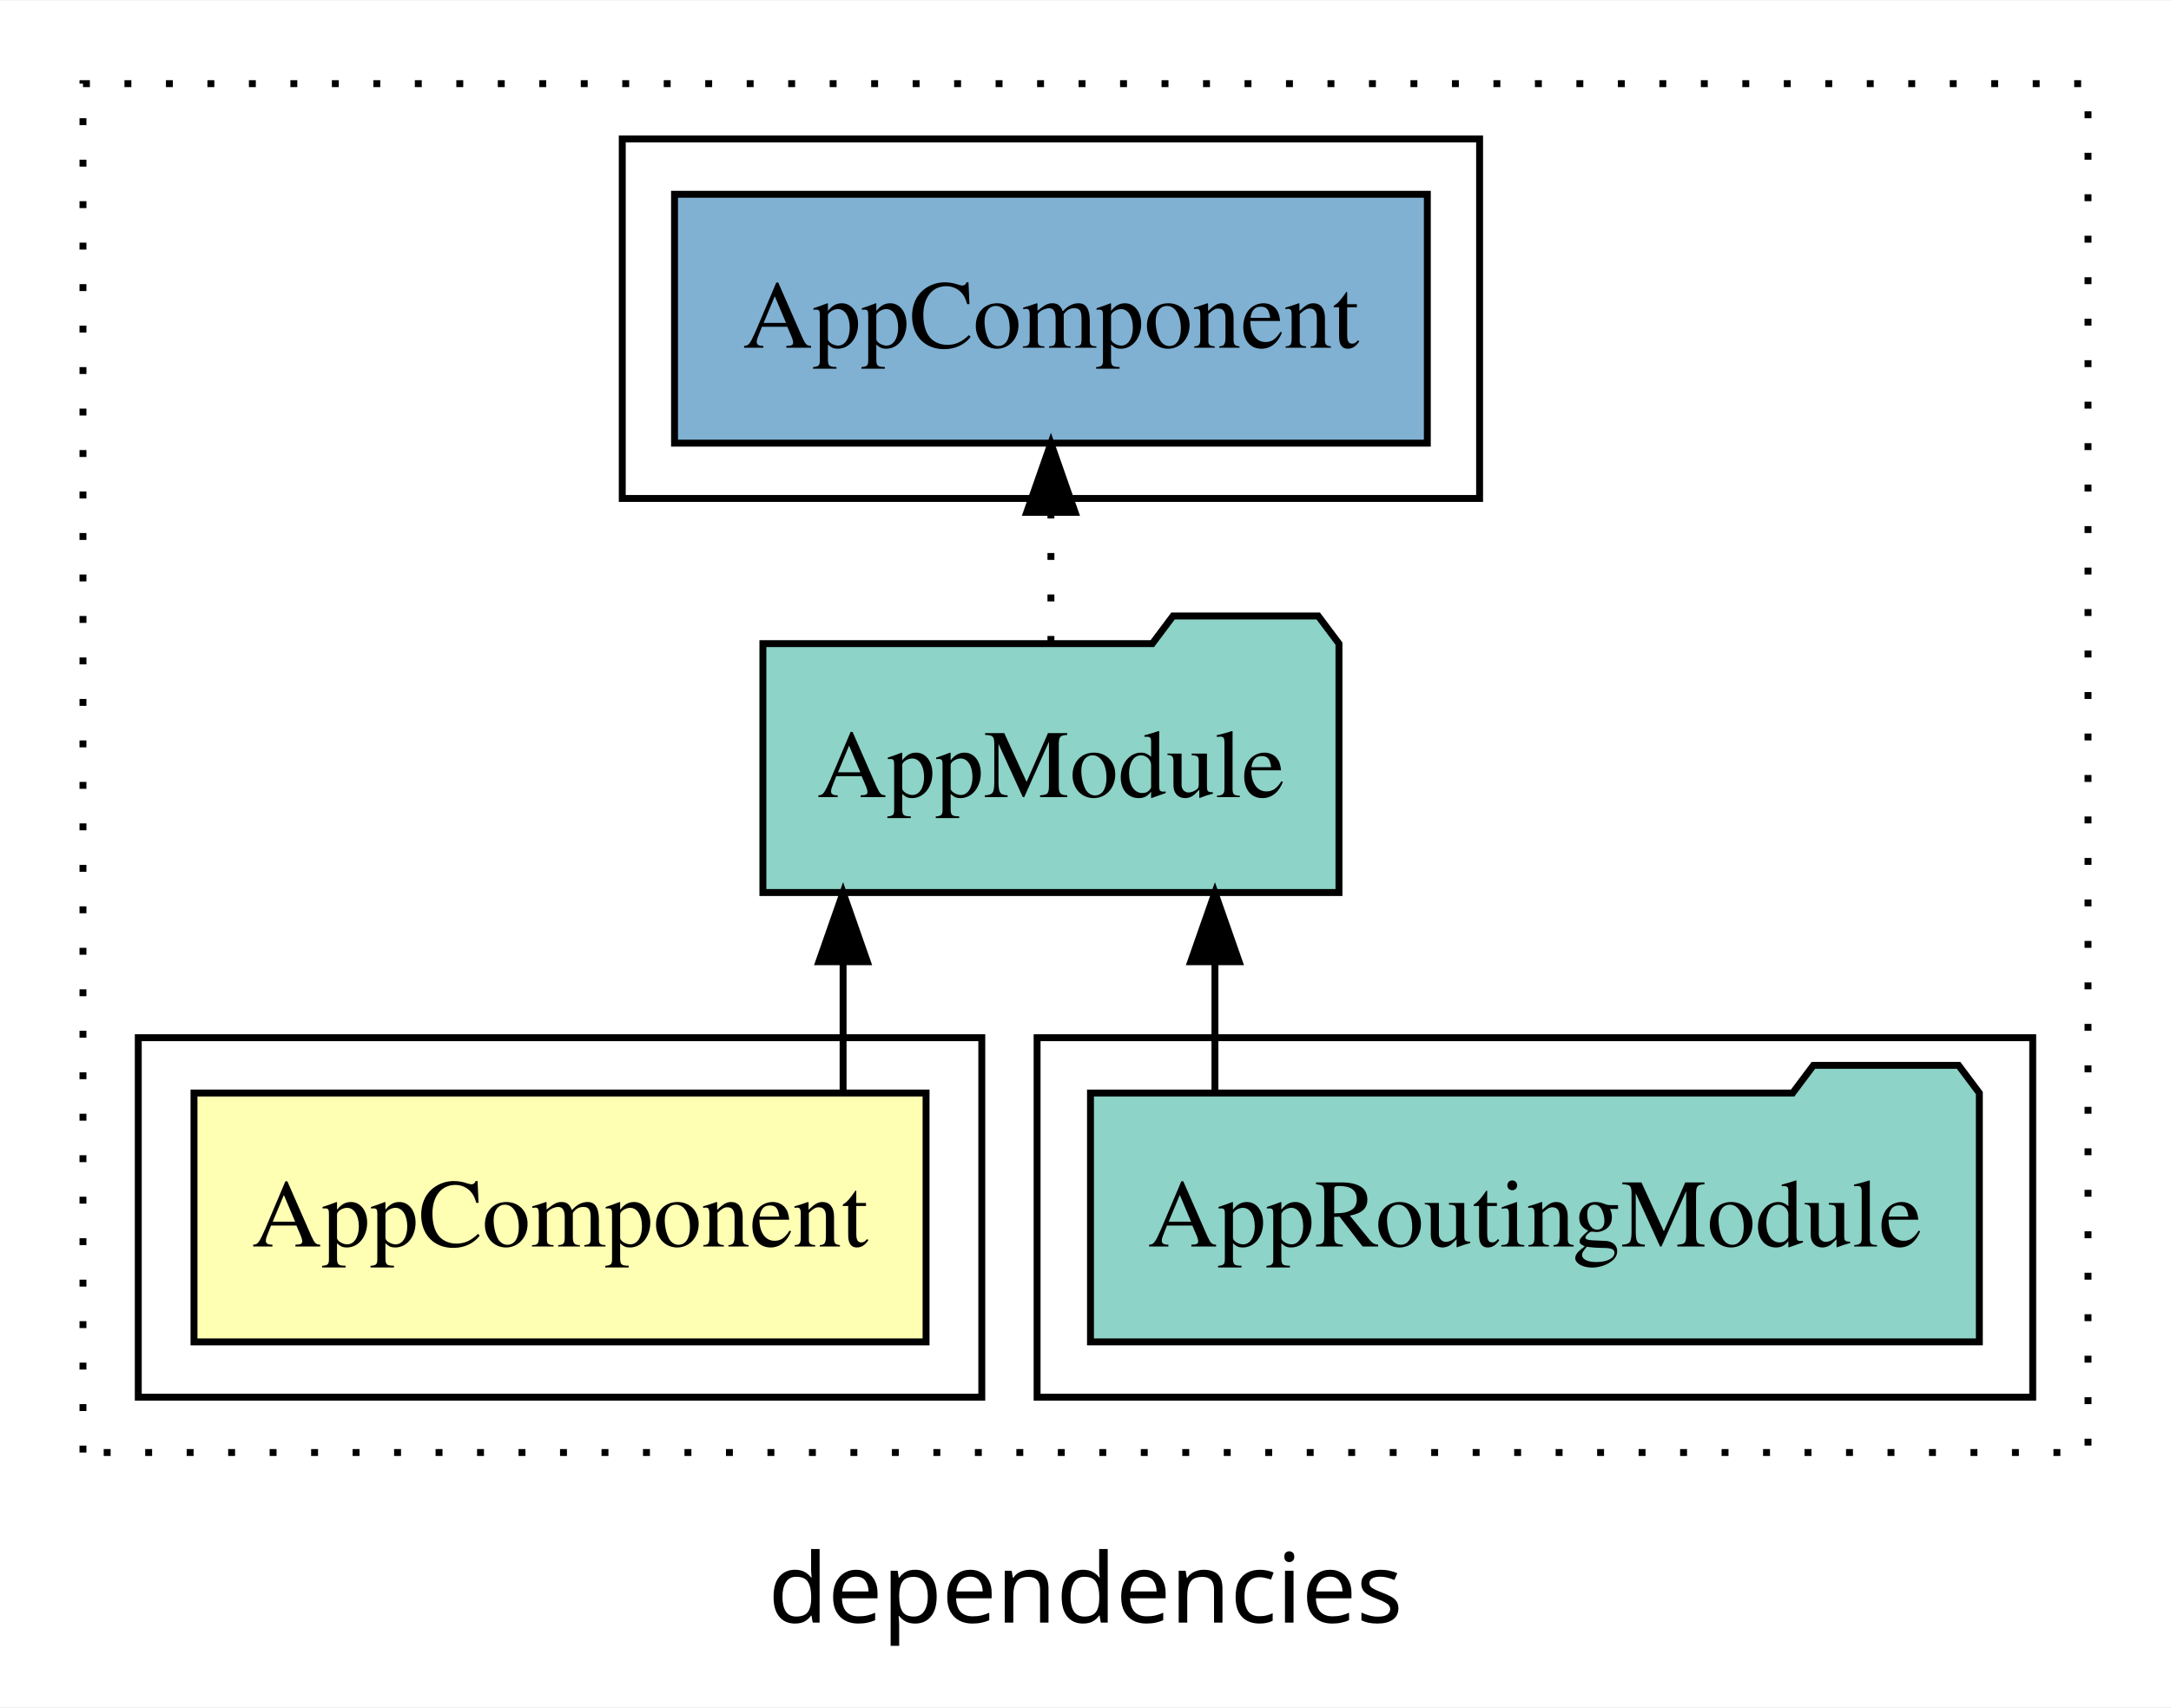
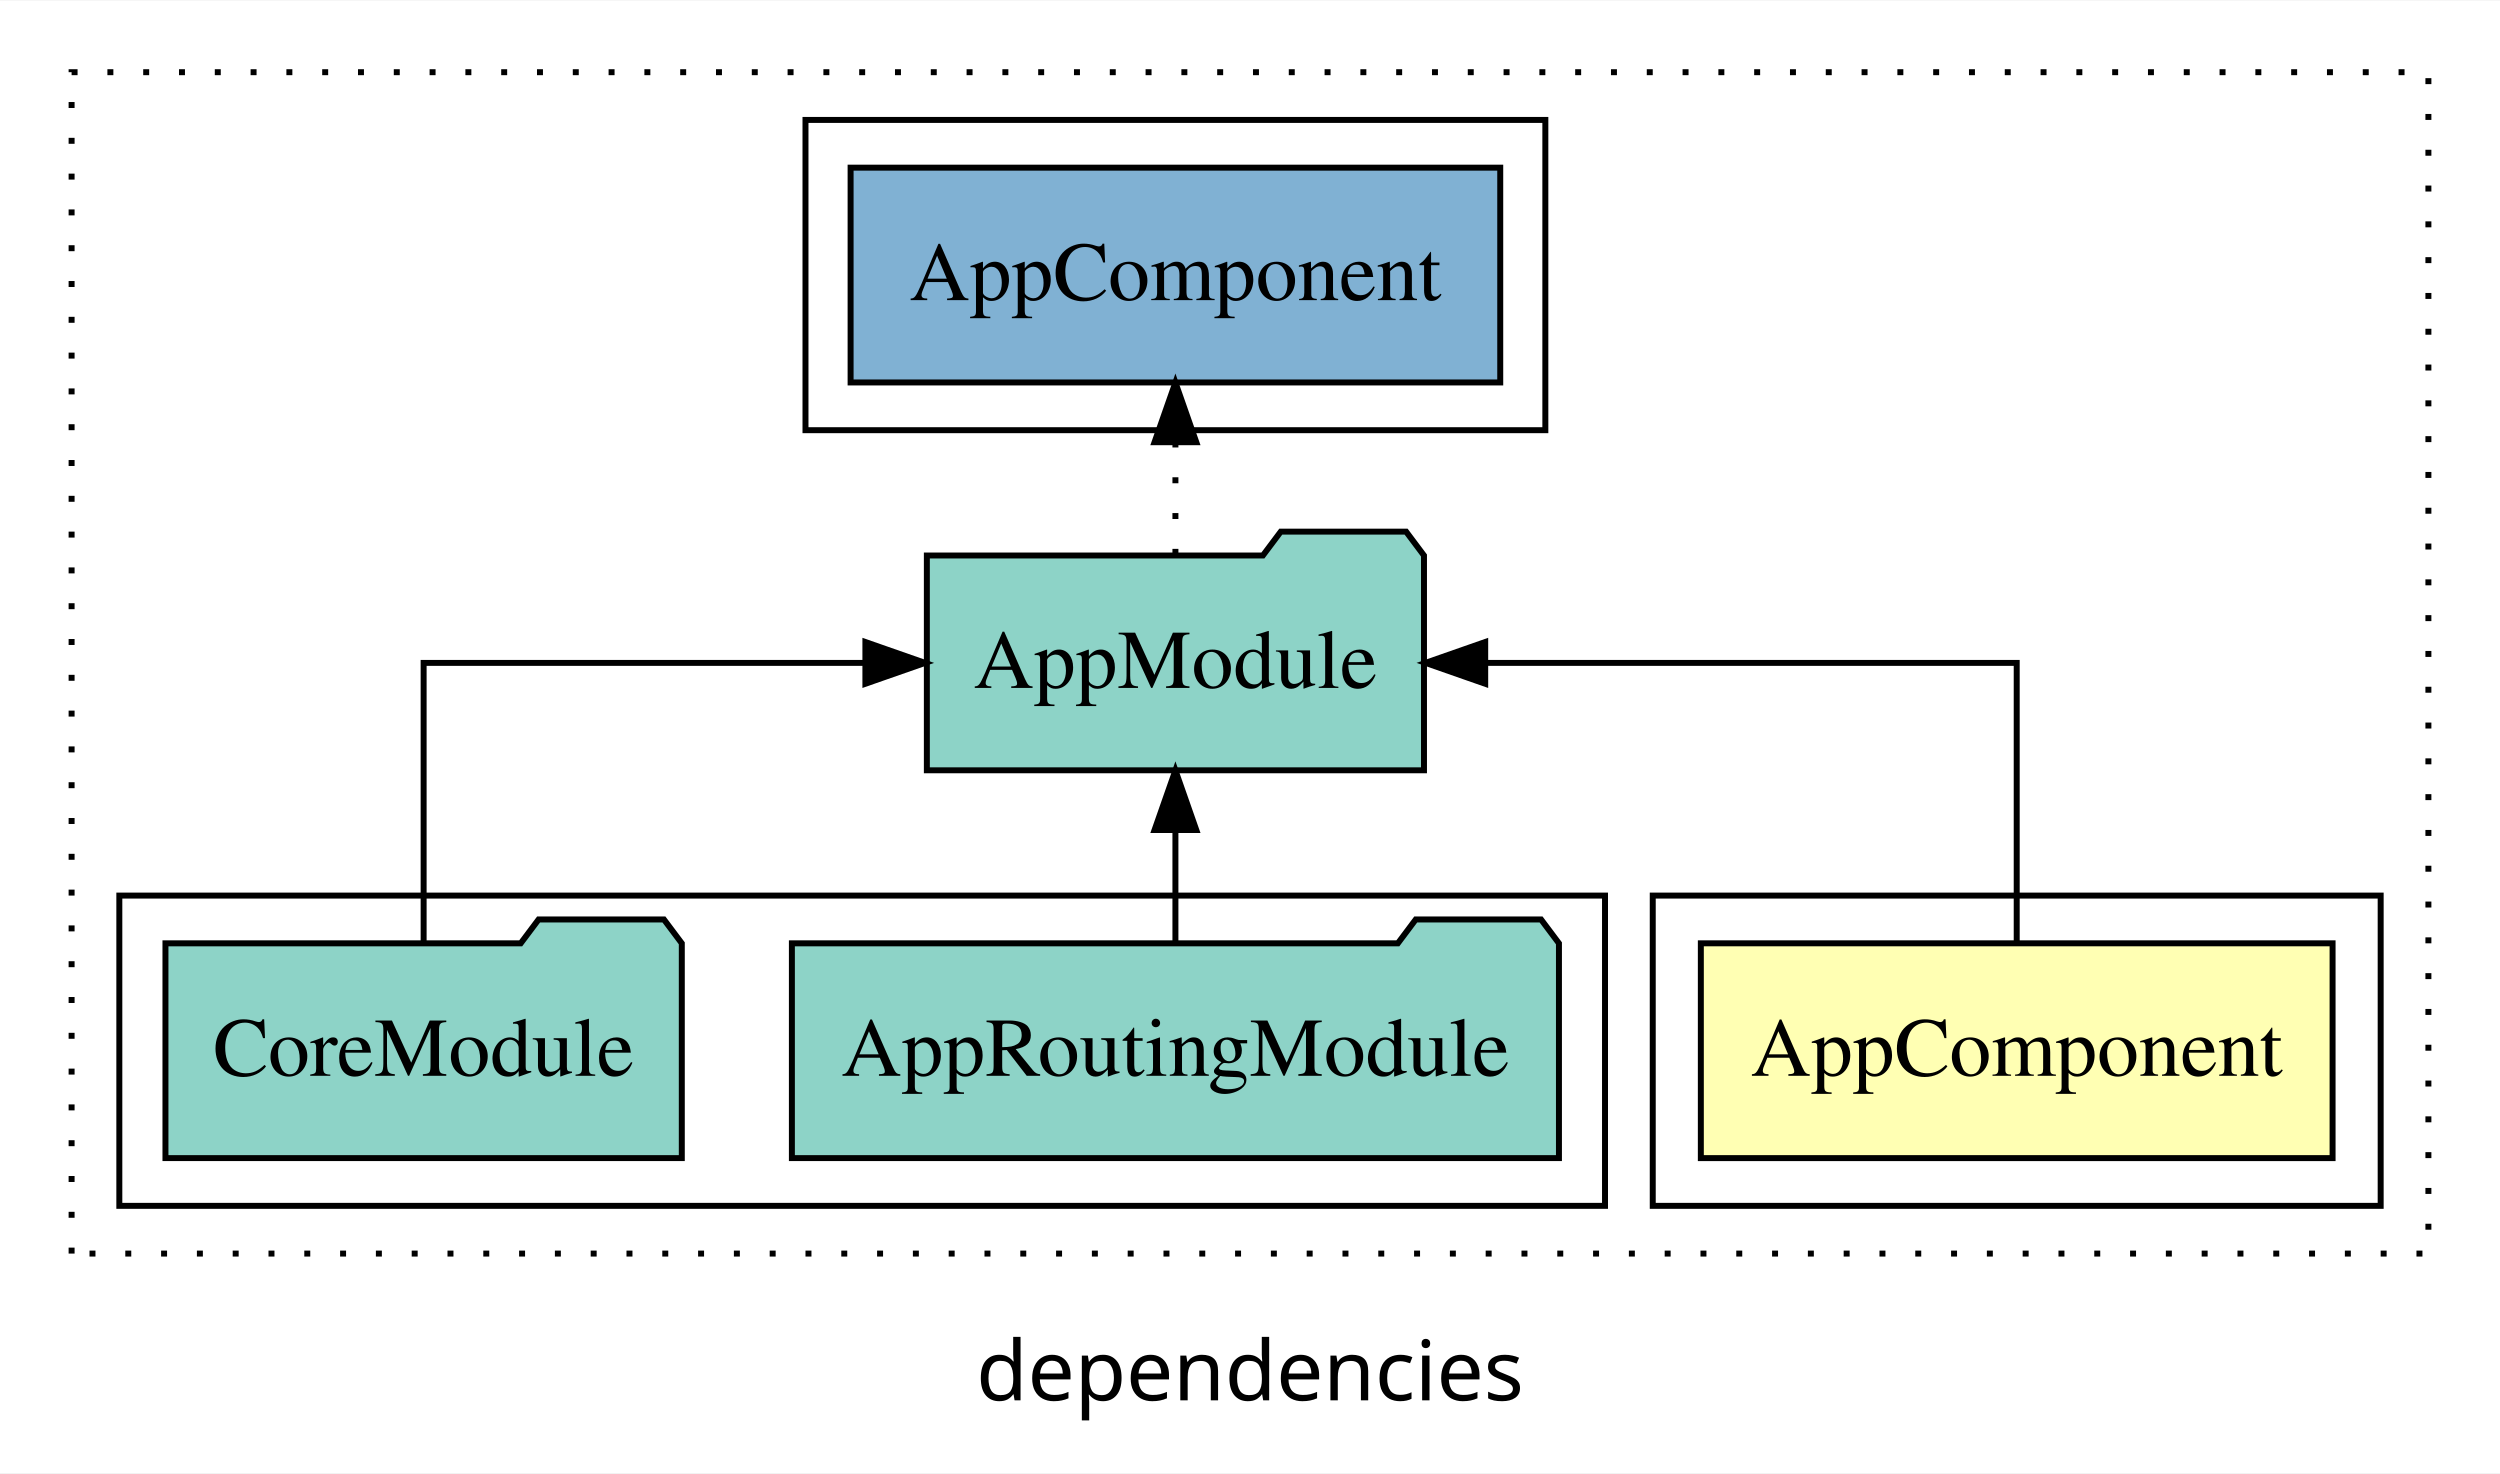
- <svg xmlns="http://www.w3.org/2000/svg" width="314pt" height="247pt" viewBox="0.00 0.00 314.00 246.80">
+ <svg xmlns="http://www.w3.org/2000/svg" width="419pt" height="247pt" viewBox="0.00 0.00 419.00 246.80">
  <g id="graph0" class="graph" transform="scale(1 1) rotate(0) translate(4 242.8)">
-     <polygon fill="white" stroke="transparent" points="-4,4 -4,-242.8 310,-242.8 310,4 -4,4" />
-     <text text-anchor="middle" x="153" y="-8.2" font-family="sans-serif" font-size="14.00">dependencies</text>
+     <polygon fill="white" stroke="transparent" points="-4,4 -4,-242.8 415,-242.8 415,4 -4,4" />
+     <text text-anchor="middle" x="205.5" y="-8.2" font-family="sans-serif" font-size="14.00">dependencies</text>
    <g id="clust1" class="cluster">
-       <polygon fill="none" stroke="black" stroke-dasharray="1,5" points="8,-32.8 8,-230.8 298,-230.8 298,-32.8 8,-32.8" />
+       <polygon fill="none" stroke="black" stroke-dasharray="1,5" points="8,-32.8 8,-230.8 403,-230.8 403,-32.8 8,-32.8" />
+     </g>
+     <g id="clust2" class="cluster">
+       <polygon fill="none" stroke="black" points="273,-40.8 273,-92.8 395,-92.8 395,-40.8 273,-40.8" />
    </g>
    <g id="clust4" class="cluster">
-       <polygon fill="none" stroke="black" points="146,-40.8 146,-92.8 290,-92.8 290,-40.8 146,-40.8" />
+       <polygon fill="none" stroke="black" points="16,-40.8 16,-92.8 265,-92.8 265,-40.8 16,-40.8" />
    </g>
    <g id="clust6" class="cluster">
-       <polygon fill="none" stroke="black" points="86,-170.8 86,-222.8 210,-222.8 210,-170.8 86,-170.8" />
-     </g>
-     <g id="clust2" class="cluster">
-       <polygon fill="none" stroke="black" points="16,-40.8 16,-92.8 138,-92.8 138,-40.8 16,-40.8" />
+       <polygon fill="none" stroke="black" points="131,-170.8 131,-222.8 255,-222.8 255,-170.8 131,-170.8" />
    </g>
    <g id="node1" class="node">
-       <polygon fill="#ffffb3" stroke="black" points="129.94,-84.8 24.06,-84.8 24.06,-48.8 129.94,-48.8 129.94,-84.8" />
-       <text text-anchor="middle" x="77" y="-62.6" font-family="Times,serif" font-size="14.00">AppComponent</text>
+       <polygon fill="#ffffb3" stroke="black" points="386.94,-84.8 281.06,-84.8 281.06,-48.8 386.94,-48.8 386.94,-84.8" />
+       <text text-anchor="middle" x="334" y="-62.6" font-family="Times,serif" font-size="14.00">AppComponent</text>
    </g>
    <g id="node2" class="node">
-       <polygon fill="#8dd3c7" stroke="black" points="189.66,-149.8 186.66,-153.8 165.66,-153.8 162.66,-149.8 106.34,-149.8 106.34,-113.8 189.66,-113.8 189.66,-149.8" />
-       <text text-anchor="middle" x="148" y="-127.6" font-family="Times,serif" font-size="14.00">AppModule</text>
+       <polygon fill="#8dd3c7" stroke="black" points="234.66,-149.8 231.66,-153.8 210.66,-153.8 207.66,-149.8 151.34,-149.8 151.34,-113.8 234.66,-113.8 234.66,-149.8" />
+       <text text-anchor="middle" x="193" y="-127.6" font-family="Times,serif" font-size="14.00">AppModule</text>
    </g>
    <g id="edge1" class="edge">
-       <path fill="none" stroke="black" d="M117.94,-84.91C117.94,-84.91 117.94,-103.79 117.94,-103.79" />
-       <polygon fill="black" stroke="black" points="114.44,-103.79 117.94,-113.79 121.44,-103.79 114.44,-103.79" />
+       <path fill="none" stroke="black" d="M334,-84.91C334,-104.14 334,-131.8 334,-131.8 334,-131.8 244.92,-131.8 244.92,-131.8" />
+       <polygon fill="black" stroke="black" points="244.92,-128.3 234.92,-131.8 244.92,-135.3 244.92,-128.3" />
+     </g>
+     <g id="node5" class="node">
+       <polygon fill="#80b1d3" stroke="black" points="247.44,-214.8 138.56,-214.8 138.56,-178.8 247.44,-178.8 247.44,-214.8" />
+       <text text-anchor="middle" x="193" y="-192.6" font-family="Times,serif" font-size="14.00">AppComponent </text>
+     </g>
+     <g id="edge4" class="edge">
+       <path fill="none" stroke="black" stroke-dasharray="1,5" d="M193,-149.91C193,-149.91 193,-168.79 193,-168.79" />
+       <polygon fill="black" stroke="black" points="189.5,-168.79 193,-178.79 196.5,-168.79 189.5,-168.79" />
+     </g>
+     <g id="node3" class="node">
+       <polygon fill="#8dd3c7" stroke="black" points="257.28,-84.8 254.28,-88.8 233.28,-88.8 230.28,-84.8 128.72,-84.8 128.72,-48.8 257.28,-48.8 257.28,-84.8" />
+       <text text-anchor="middle" x="193" y="-62.6" font-family="Times,serif" font-size="14.00">AppRoutingModule</text>
+     </g>
+     <g id="edge2" class="edge">
+       <path fill="none" stroke="black" d="M193,-84.91C193,-84.91 193,-103.79 193,-103.79" />
+       <polygon fill="black" stroke="black" points="189.5,-103.79 193,-113.79 196.5,-103.79 189.5,-103.79" />
    </g>
    <g id="node4" class="node">
-       <polygon fill="#80b1d3" stroke="black" points="202.44,-214.8 93.56,-214.8 93.56,-178.8 202.44,-178.8 202.44,-214.8" />
-       <text text-anchor="middle" x="148" y="-192.6" font-family="Times,serif" font-size="14.00">AppComponent </text>
+       <polygon fill="#8dd3c7" stroke="black" points="110.27,-84.8 107.27,-88.8 86.27,-88.8 83.27,-84.8 23.73,-84.8 23.73,-48.8 110.27,-48.8 110.27,-84.8" />
+       <text text-anchor="middle" x="67" y="-62.6" font-family="Times,serif" font-size="14.00">CoreModule</text>
    </g>
    <g id="edge3" class="edge">
-       <path fill="none" stroke="black" stroke-dasharray="1,5" d="M148,-149.91C148,-149.91 148,-168.79 148,-168.79" />
-       <polygon fill="black" stroke="black" points="144.5,-168.79 148,-178.79 151.5,-168.79 144.5,-168.79" />
-     </g>
-     <g id="node3" class="node">
-       <polygon fill="#8dd3c7" stroke="black" points="282.28,-84.8 279.28,-88.8 258.28,-88.8 255.28,-84.8 153.72,-84.8 153.72,-48.8 282.28,-48.8 282.28,-84.8" />
-       <text text-anchor="middle" x="218" y="-62.6" font-family="Times,serif" font-size="14.00">AppRoutingModule</text>
-     </g>
-     <g id="edge2" class="edge">
-       <path fill="none" stroke="black" d="M171.72,-84.91C171.72,-84.91 171.72,-103.79 171.72,-103.79" />
-       <polygon fill="black" stroke="black" points="168.22,-103.79 171.72,-113.79 175.22,-103.79 168.22,-103.79" />
+       <path fill="none" stroke="black" d="M67,-84.91C67,-104.14 67,-131.8 67,-131.8 67,-131.8 141.04,-131.8 141.04,-131.8" />
+       <polygon fill="black" stroke="black" points="141.04,-135.3 151.04,-131.8 141.04,-128.3 141.04,-135.3" />
    </g>
  </g>
</svg>
